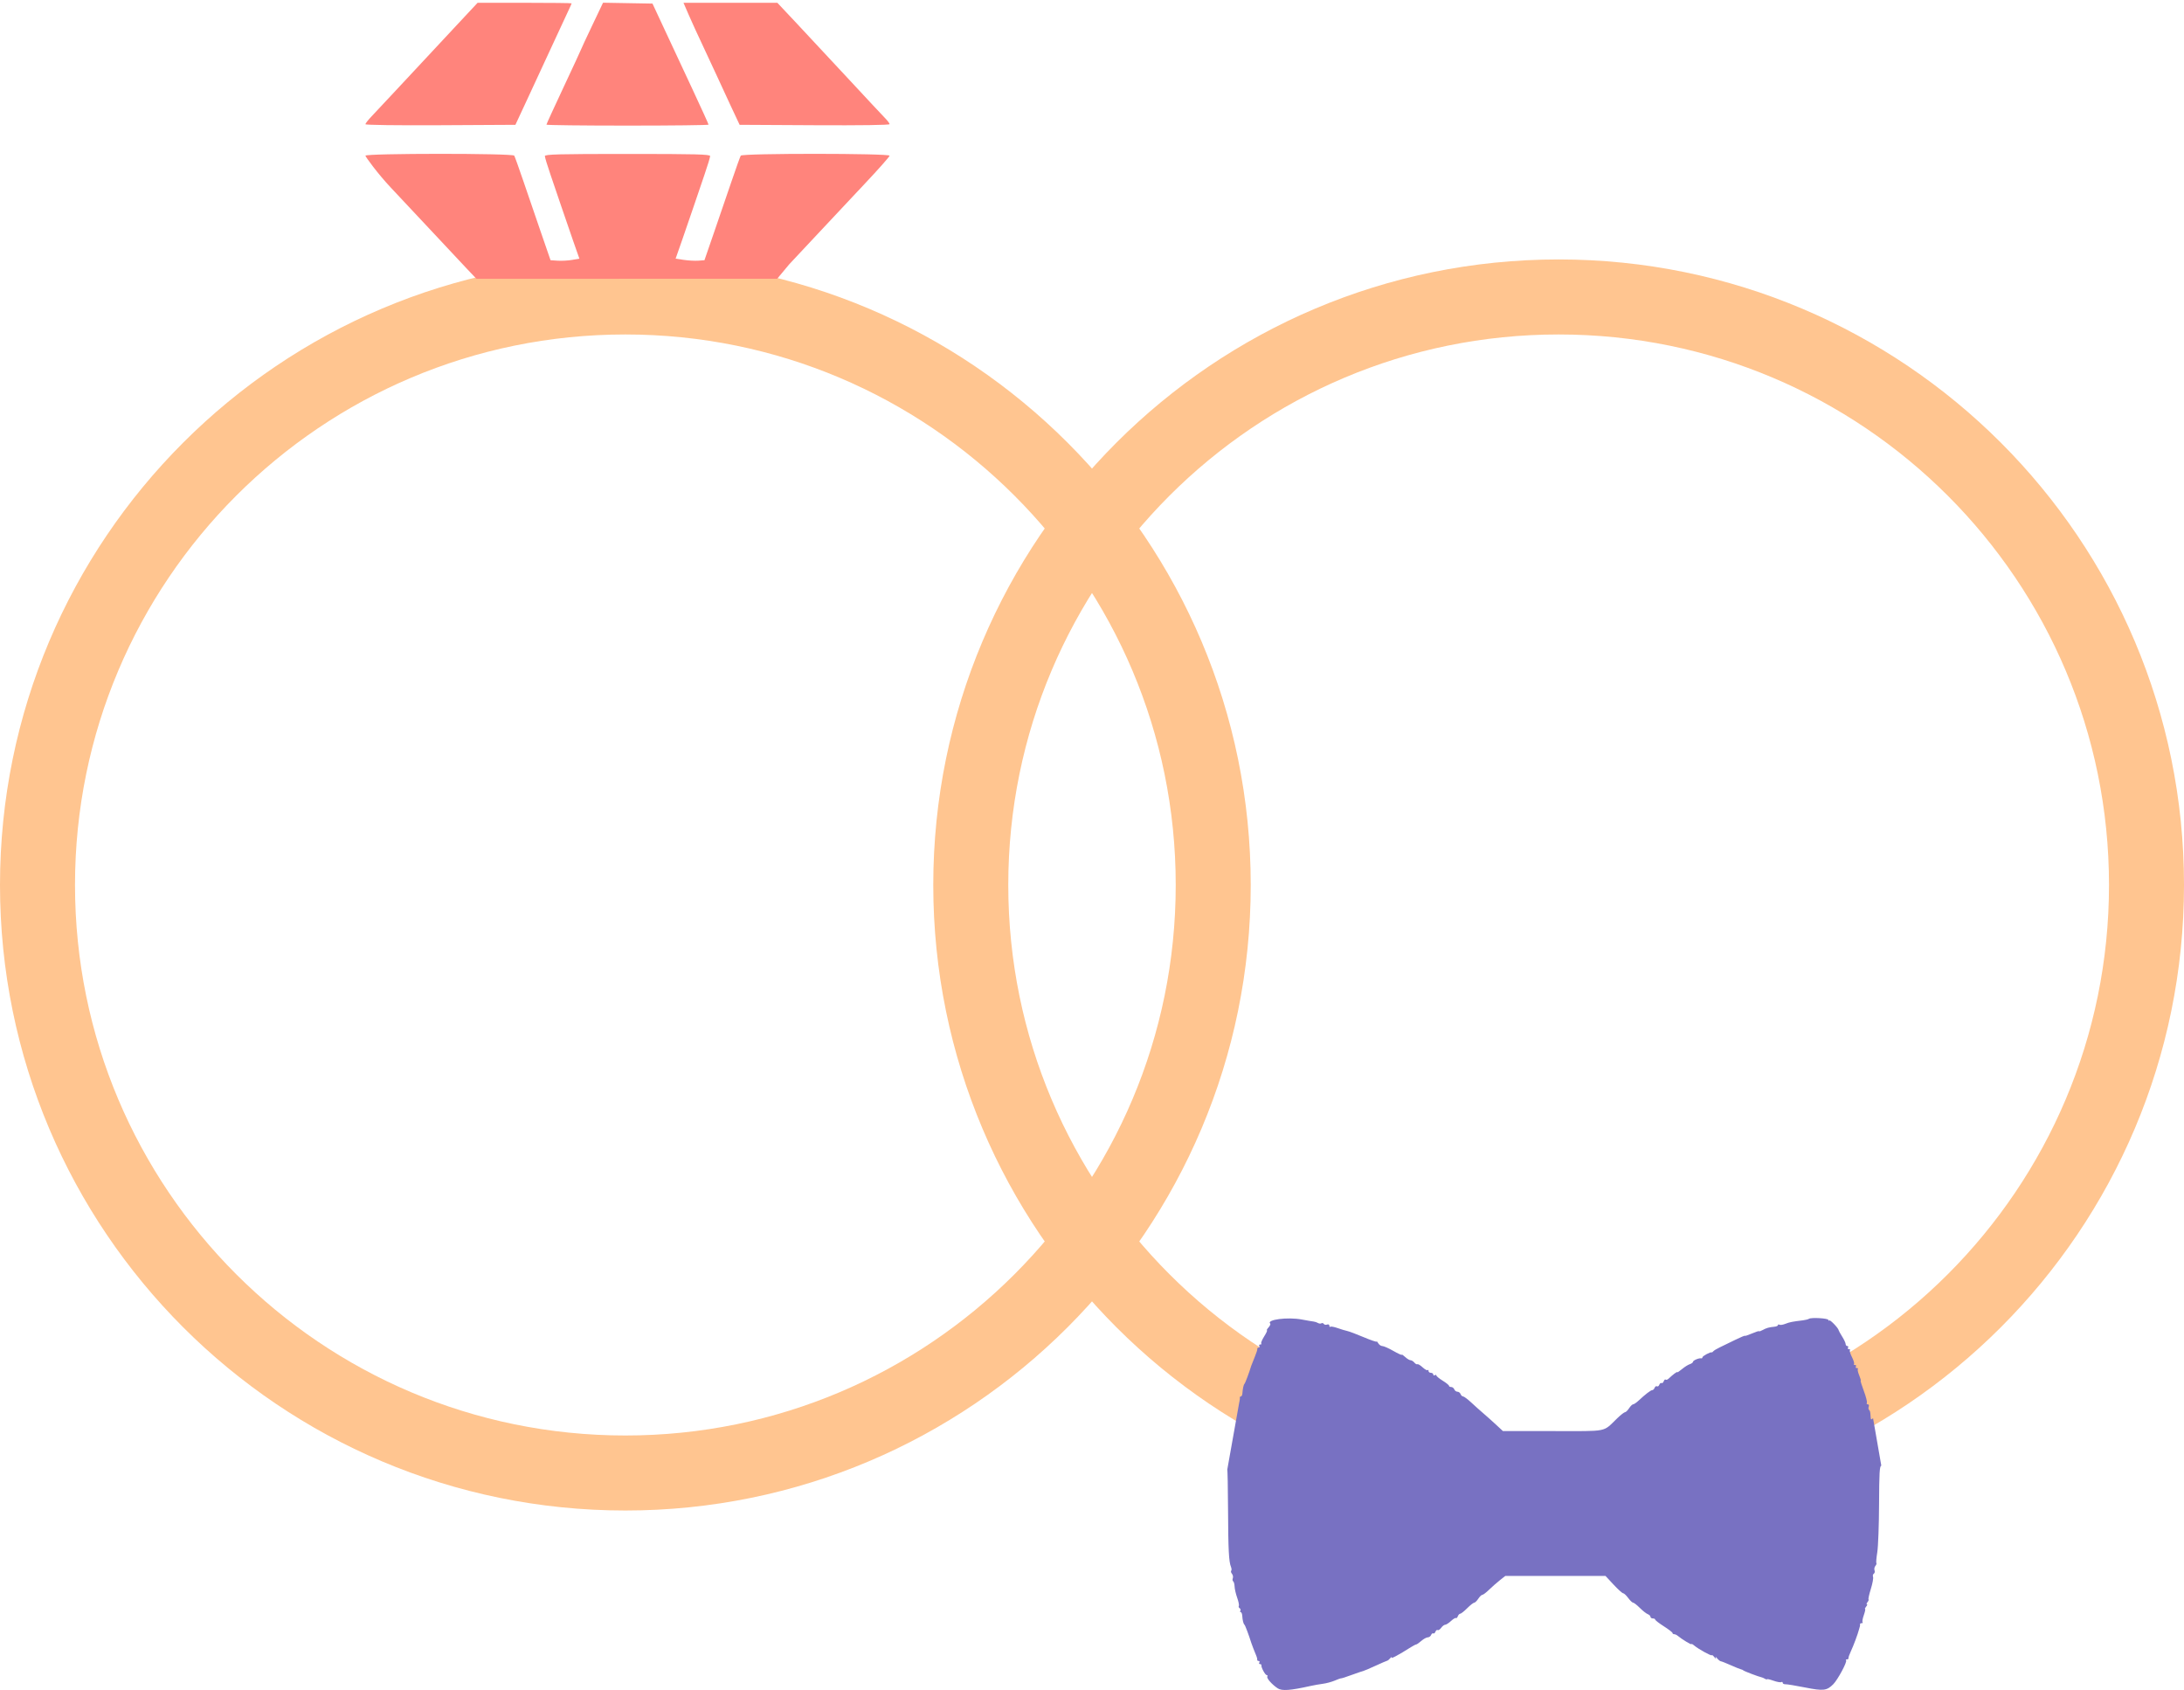
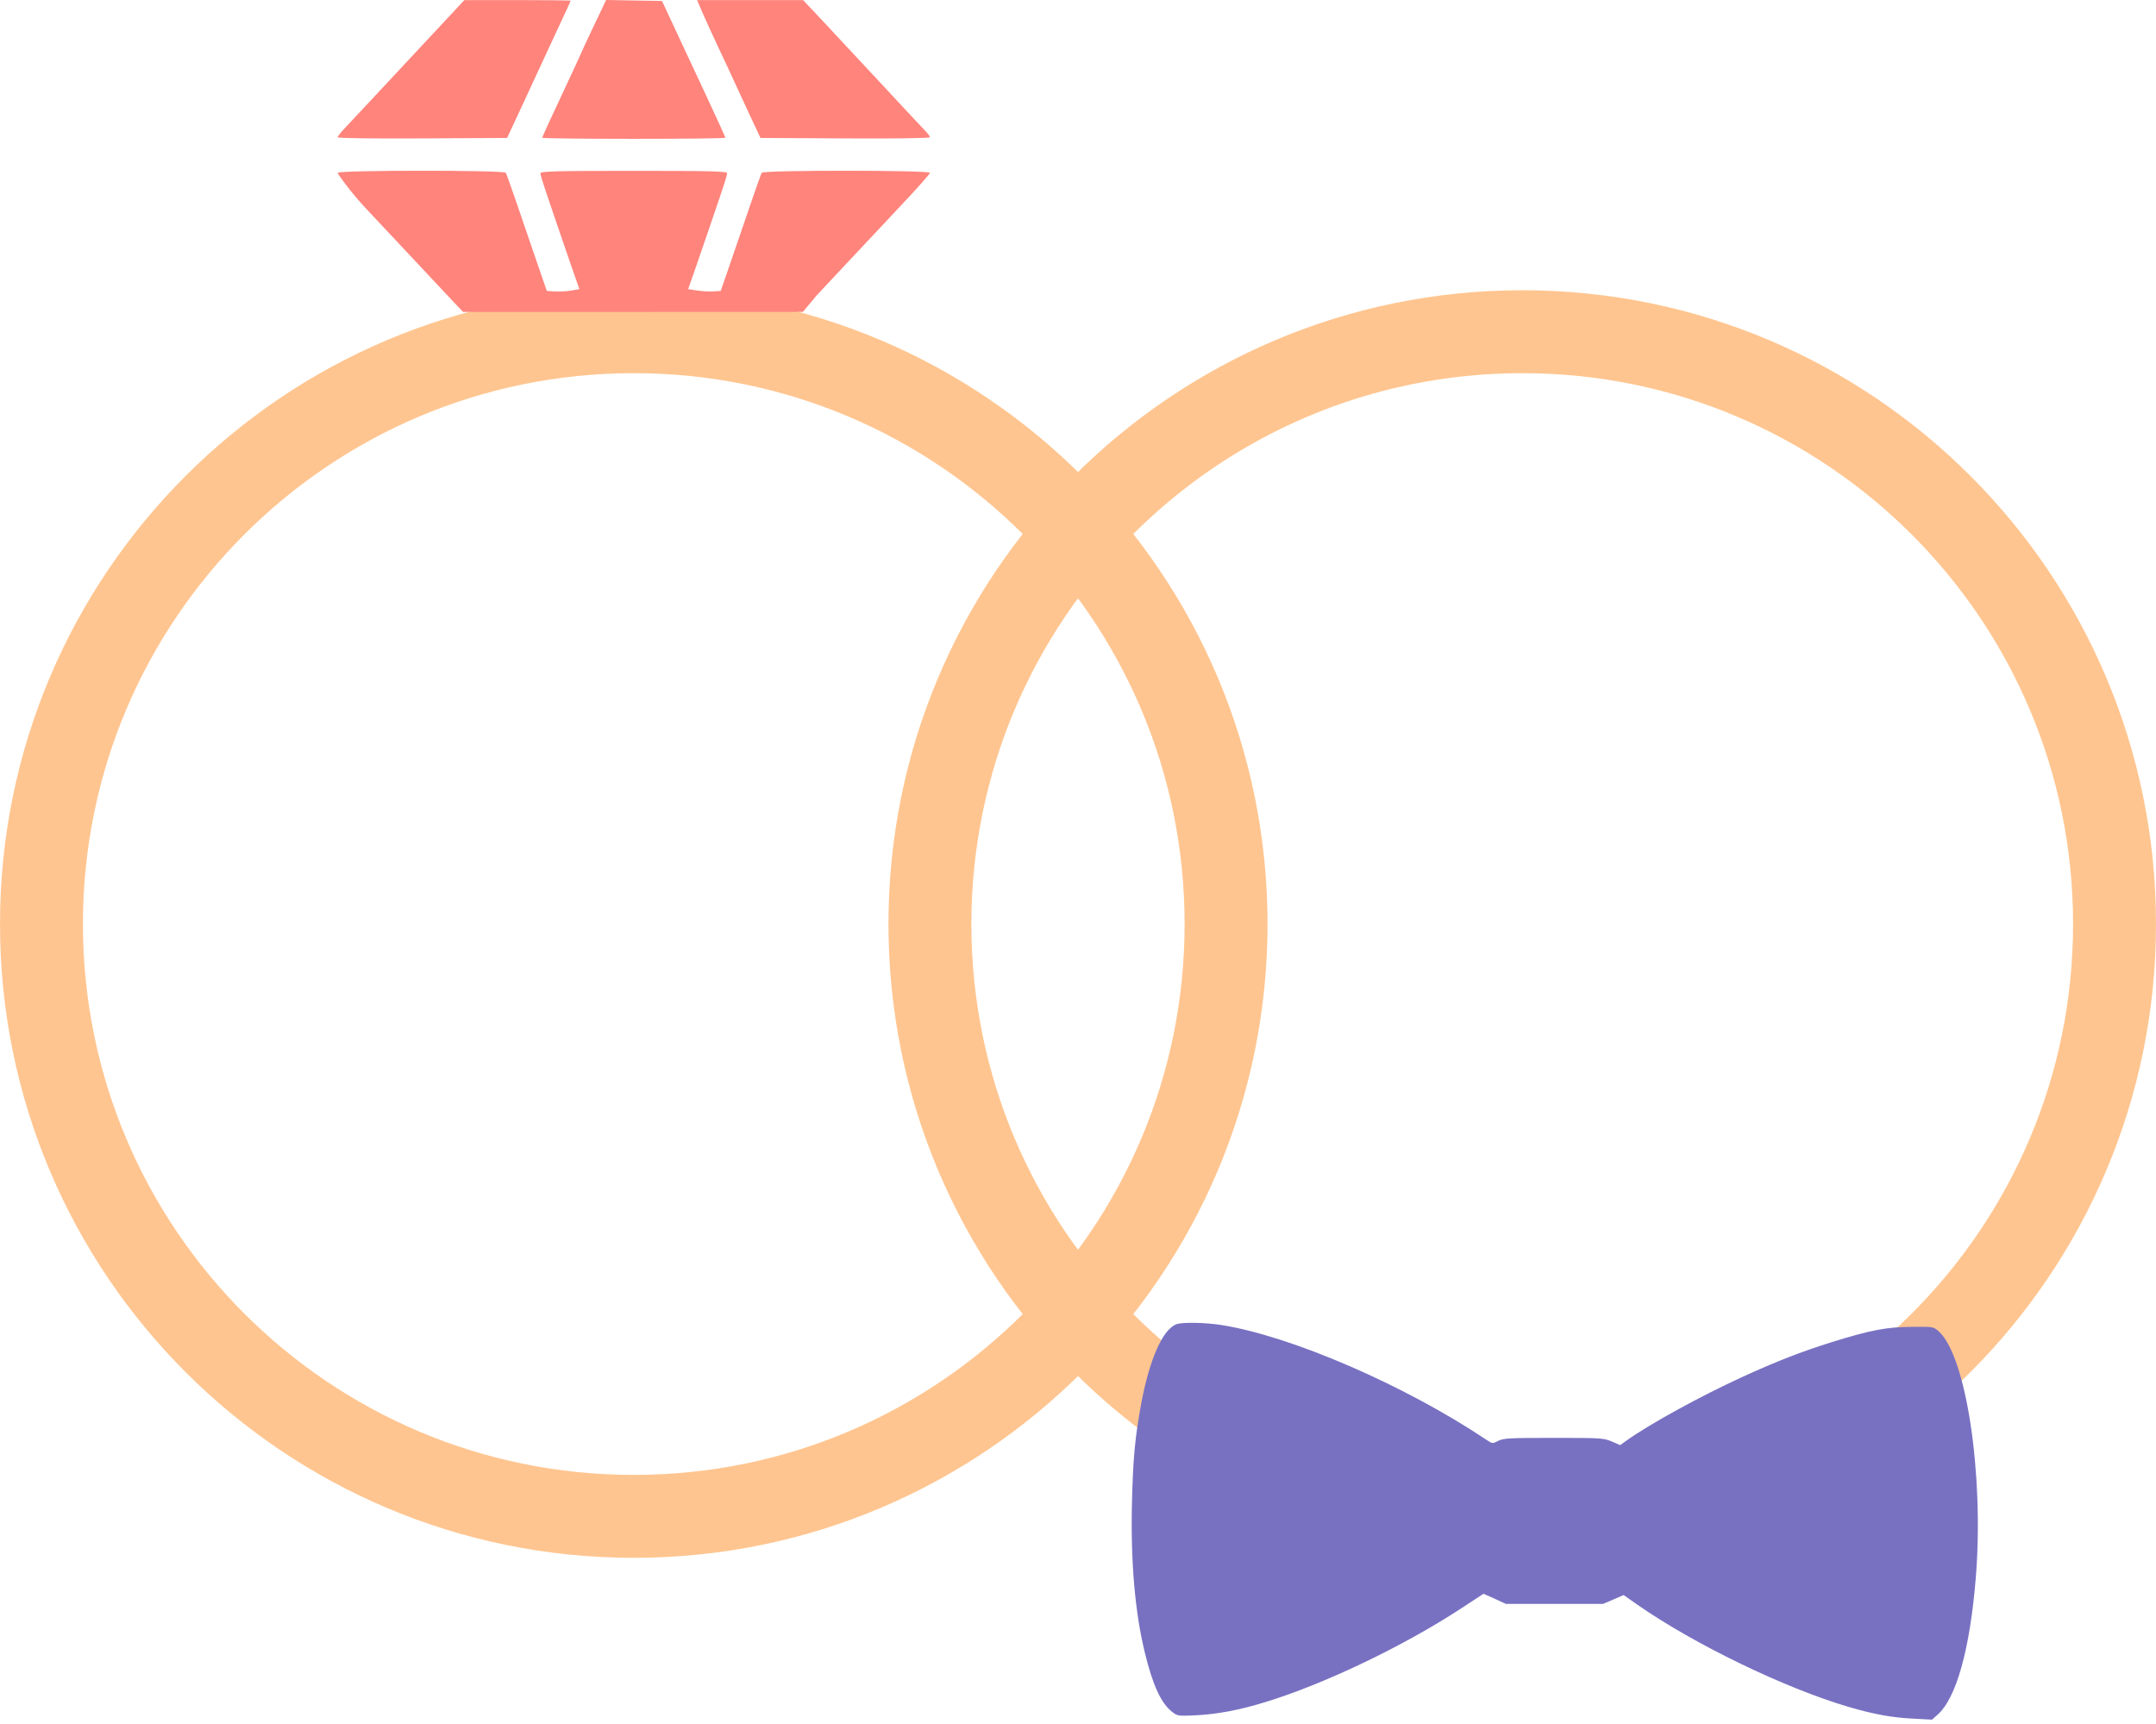
- <svg xmlns="http://www.w3.org/2000/svg" width="107.735mm" height="83.343mm" viewBox="0 0 107.735 83.343" version="1.1" id="svg8">
-   <defs id="defs2" />
-   <g id="layer1" transform="translate(-0.350666,-5.284728)">
-     <g id="svgg" transform="matrix(0.2645833,0,0,0.2645833,45.74016,9.926753)">
-       <g id="rings" style="stroke:#ffc590;stroke-opacity:1">
-         <circle r="109.602" cy="147.407" cx="-54.957" id="path855" style="fill:none;fill-opacity:1;stroke-width:13.984;stroke-linecap:round;stroke-linejoin:round;stroke-miterlimit:4;stroke-dasharray:none;stroke-dashoffset:0;stroke-opacity:1" />
-         <circle style="fill:none;fill-opacity:1;stroke-width:13.984;stroke-linecap:round;stroke-linejoin:round;stroke-miterlimit:4;stroke-dasharray:none;stroke-dashoffset:0;stroke-opacity:1" id="circle857" cx="119.043" cy="147.407" r="109.602" />
-       </g>
-       <path d="m 57.259,256.399 c 0.061,-0.06 0.127,3.279 0.147,7.422 0.037,7.567 0.148,9.725 0.552,10.699 0.119,0.289 0.136,0.607 0.037,0.706 -0.099,0.1 -0.035,0.356 0.143,0.571 0.179,0.214 0.249,0.585 0.157,0.824 -0.091,0.239 -0.06,0.501 0.069,0.581 0.13,0.08 0.248,0.513 0.263,0.963 0.016,0.45 0.233,1.393 0.484,2.096 0.25,0.703 0.388,1.387 0.306,1.52 -0.082,0.133 -0.013,0.327 0.153,0.43 0.167,0.103 0.227,0.31 0.135,0.46 -0.093,0.15 -0.062,0.273 0.068,0.273 0.131,0.001 0.257,0.298 0.281,0.661 0.057,0.88 0.213,1.508 0.419,1.687 0.136,0.119 0.845,2.008 1.265,3.375 0.092,0.3 0.637,1.704 0.969,2.494 0.102,0.243 0.164,0.54 0.138,0.661 -0.025,0.121 0.093,0.22 0.264,0.22 0.171,0 0.23,0.132 0.13,0.293 -0.1,0.162 -0.042,0.294 0.129,0.294 0.171,0 0.288,0.099 0.26,0.22 -0.085,0.365 0.713,1.834 0.996,1.834 0.145,0 0.192,0.115 0.105,0.257 -0.186,0.301 0.876,1.507 1.945,2.208 0.775,0.508 2.338,0.396 6.044,-0.431 0.694,-0.155 1.766,-0.346 2.382,-0.423 0.615,-0.077 1.599,-0.341 2.185,-0.586 0.585,-0.244 1.098,-0.435 1.139,-0.422 0.112,0.033 0.789,-0.184 2.423,-0.777 0.807,-0.293 1.599,-0.56 1.761,-0.593 0.161,-0.033 1.184,-0.469 2.273,-0.969 1.089,-0.501 2.079,-0.929 2.201,-0.952 0.122,-0.023 0.396,-0.253 0.61,-0.511 0.214,-0.258 0.301,-0.298 0.195,-0.09 -0.169,0.331 1.228,-0.413 3.672,-1.955 0.403,-0.255 0.822,-0.467 0.93,-0.471 0.108,-0.004 0.538,-0.305 0.956,-0.668 0.418,-0.363 0.961,-0.66 1.207,-0.66 0.246,0 0.522,-0.198 0.615,-0.439 0.093,-0.241 0.273,-0.374 0.4,-0.295 0.128,0.079 0.311,-0.062 0.408,-0.314 0.096,-0.251 0.284,-0.389 0.417,-0.307 0.133,0.082 0.427,-0.108 0.654,-0.422 0.226,-0.314 0.561,-0.571 0.744,-0.571 0.183,0 0.674,-0.316 1.091,-0.703 0.417,-0.386 0.83,-0.632 0.917,-0.545 0.086,0.087 0.241,-0.059 0.343,-0.324 0.101,-0.265 0.307,-0.482 0.456,-0.482 0.15,0 0.735,-0.463 1.299,-1.027 0.565,-0.565 1.152,-1.028 1.305,-1.028 0.152,0 0.493,-0.33 0.757,-0.733 0.265,-0.404 0.607,-0.734 0.76,-0.734 0.154,0 0.721,-0.429 1.259,-0.954 0.539,-0.524 1.44,-1.317 2.002,-1.761 l 1.022,-0.807 h 9.339 9.34 l 1.502,1.615 c 0.826,0.887 1.632,1.614 1.79,1.614 0.159,0 0.581,0.396 0.939,0.88 0.358,0.484 0.775,0.88 0.926,0.88 0.151,0 0.711,0.437 1.245,0.971 0.534,0.533 1.198,1.057 1.477,1.164 0.279,0.107 0.507,0.331 0.507,0.497 0,0.167 0.198,0.303 0.44,0.303 0.242,0 0.441,0.099 0.442,0.22 0.001,0.121 0.727,0.683 1.613,1.247 0.886,0.565 1.611,1.127 1.612,1.248 0.001,0.121 0.139,0.22 0.308,0.22 0.168,0 0.465,0.134 0.66,0.297 0.754,0.634 2.555,1.73 2.555,1.556 0,-0.101 0.231,0.013 0.514,0.253 0.8,0.679 3.301,2.052 3.301,1.812 0,-0.118 0.208,0.041 0.462,0.354 0.255,0.314 0.377,0.372 0.272,0.13 -0.114,-0.264 -0.016,-0.227 0.245,0.093 0.24,0.293 0.546,0.54 0.682,0.55 0.136,0.009 0.973,0.339 1.861,0.734 0.888,0.395 1.746,0.742 1.908,0.771 0.161,0.029 0.359,0.119 0.44,0.2 0.154,0.154 2.869,1.184 3.375,1.281 0.161,0.031 0.458,0.159 0.66,0.285 0.202,0.126 0.367,0.161 0.367,0.078 0,-0.083 0.542,0.04 1.205,0.274 0.663,0.234 1.323,0.352 1.467,0.263 0.145,-0.089 0.263,-0.03 0.263,0.131 0,0.161 0.231,0.282 0.513,0.27 0.283,-0.013 1.93,0.257 3.661,0.6 3.412,0.677 4.047,0.603 5.257,-0.61 0.833,-0.835 2.638,-4.199 2.387,-4.449 -0.098,-0.098 -0.023,-0.178 0.165,-0.178 0.188,0 0.315,-0.099 0.281,-0.22 -0.034,-0.121 0.158,-0.682 0.427,-1.247 0.487,-1.023 1.326,-3.271 1.534,-4.109 0.061,-0.242 0.136,-0.506 0.167,-0.587 0.031,-0.08 0.042,-0.245 0.022,-0.366 -0.019,-0.121 0.12,-0.22 0.308,-0.22 0.188,0 0.265,-0.078 0.169,-0.174 -0.095,-0.095 0.009,-0.689 0.232,-1.32 0.222,-0.631 0.328,-1.148 0.235,-1.148 -0.093,0 -0.005,-0.198 0.196,-0.44 0.201,-0.242 0.267,-0.44 0.146,-0.44 -0.12,0 -0.071,-0.177 0.109,-0.394 0.179,-0.217 0.267,-0.453 0.194,-0.526 -0.073,-0.073 0.123,-0.951 0.434,-1.953 0.312,-1.001 0.496,-2.005 0.409,-2.232 -0.087,-0.226 -0.023,-0.495 0.142,-0.597 0.165,-0.103 0.226,-0.382 0.134,-0.621 -0.092,-0.239 -0.021,-0.61 0.157,-0.825 0.178,-0.214 0.262,-0.451 0.187,-0.527 -0.075,-0.075 0,-0.987 0.168,-2.027 0.168,-1.04 0.317,-5.093 0.332,-9.007 0.021,-5.754 0.102,-7.116 0.421,-7.116 l -1.542,-8.857 c -0.345,0.325 -0.417,0.29 -0.448,-0.22 -0.058,-0.963 -0.097,-1.133 -0.31,-1.346 -0.11,-0.11 -0.128,-0.385 -0.042,-0.611 0.087,-0.227 0.004,-0.412 -0.184,-0.412 -0.188,0 -0.266,-0.123 -0.173,-0.273 0.093,-0.151 -0.157,-1.141 -0.556,-2.201 -0.4,-1.061 -0.664,-1.928 -0.588,-1.928 0.075,0 -0.052,-0.451 -0.282,-1.003 -0.231,-0.552 -0.342,-1.08 -0.249,-1.174 0.094,-0.094 0.009,-0.171 -0.189,-0.171 -0.197,0 -0.278,-0.132 -0.178,-0.293 0.1,-0.162 0.02,-0.294 -0.178,-0.294 -0.198,0 -0.278,-0.082 -0.177,-0.183 0.101,-0.1 -0.07,-0.678 -0.379,-1.284 -0.309,-0.606 -0.479,-1.184 -0.378,-1.284 0.1,-0.101 0.021,-0.183 -0.177,-0.183 -0.198,0 -0.278,-0.132 -0.178,-0.294 0.099,-0.161 0.041,-0.293 -0.13,-0.293 -0.171,0 -0.311,-0.165 -0.312,-0.367 0,-0.202 -0.291,-0.829 -0.646,-1.394 -0.355,-0.565 -0.652,-1.101 -0.659,-1.191 -0.032,-0.372 -1.577,-1.991 -1.742,-1.825 -0.099,0.098 -0.18,0.058 -0.18,-0.09 0,-0.313 -3.141,-0.504 -3.601,-0.22 -0.171,0.106 -0.685,0.237 -1.142,0.292 -1.971,0.235 -2.492,0.339 -3.278,0.652 -0.458,0.183 -0.953,0.257 -1.101,0.166 -0.148,-0.092 -0.269,-0.06 -0.269,0.071 0,0.131 -0.297,0.266 -0.66,0.3 -1.022,0.098 -1.486,0.229 -2.201,0.622 -0.363,0.2 -0.66,0.297 -0.66,0.217 0,-0.081 -0.595,0.108 -1.321,0.419 -0.726,0.311 -1.321,0.507 -1.321,0.434 0,-0.072 -0.825,0.274 -1.834,0.769 -1.009,0.496 -2.296,1.121 -2.861,1.39 -0.565,0.269 -1.108,0.599 -1.207,0.734 -0.099,0.134 -0.231,0.221 -0.293,0.193 -0.237,-0.109 -1.728,0.694 -1.728,0.929 0,0.136 -0.099,0.22 -0.22,0.188 -0.386,-0.102 -1.541,0.382 -1.541,0.645 0,0.14 -0.265,0.338 -0.589,0.441 -0.323,0.103 -0.984,0.52 -1.467,0.926 -0.483,0.407 -0.879,0.663 -0.879,0.57 0,-0.161 -0.805,0.44 -1.612,1.204 -0.205,0.194 -0.451,0.275 -0.547,0.178 -0.096,-0.096 -0.258,0.042 -0.359,0.306 -0.102,0.264 -0.289,0.416 -0.417,0.337 -0.127,-0.079 -0.31,0.063 -0.407,0.314 -0.096,0.251 -0.295,0.384 -0.44,0.294 -0.146,-0.09 -0.341,0.033 -0.433,0.274 -0.093,0.242 -0.293,0.439 -0.446,0.439 -0.28,0 -1.266,0.757 -2.58,1.981 -0.39,0.363 -0.832,0.66 -0.983,0.66 -0.15,0 -0.489,0.33 -0.754,0.734 -0.264,0.403 -0.603,0.734 -0.752,0.734 -0.149,0 -0.788,0.495 -1.42,1.1 -2.806,2.688 -1.481,2.421 -12.006,2.421 h -9.342 l -1.345,-1.247 c -0.74,-0.686 -1.781,-1.616 -2.313,-2.066 -0.532,-0.451 -1.529,-1.342 -2.215,-1.981 -0.687,-0.639 -1.384,-1.162 -1.55,-1.162 -0.167,0 -0.379,-0.198 -0.472,-0.44 -0.093,-0.243 -0.357,-0.441 -0.587,-0.441 -0.229,0 -0.494,-0.198 -0.587,-0.44 -0.092,-0.242 -0.352,-0.44 -0.577,-0.44 -0.225,0 -0.409,-0.101 -0.409,-0.224 0,-0.124 -0.528,-0.551 -1.174,-0.95 -0.646,-0.399 -1.174,-0.834 -1.174,-0.967 0,-0.133 -0.132,-0.16 -0.293,-0.06 -0.162,0.1 -0.294,0.041 -0.294,-0.129 0,-0.171 -0.198,-0.311 -0.44,-0.311 -0.242,0 -0.44,-0.154 -0.44,-0.343 0,-0.188 -0.08,-0.262 -0.178,-0.164 -0.098,0.098 -0.519,-0.137 -0.934,-0.522 -0.416,-0.385 -0.849,-0.643 -0.963,-0.573 -0.113,0.07 -0.37,-0.069 -0.569,-0.309 -0.2,-0.24 -0.52,-0.437 -0.712,-0.437 -0.192,0 -0.638,-0.269 -0.991,-0.598 -0.353,-0.329 -0.642,-0.518 -0.642,-0.419 0,0.099 -0.71,-0.226 -1.577,-0.722 -0.867,-0.496 -1.785,-0.902 -2.039,-0.902 -0.255,0 -0.598,-0.231 -0.763,-0.514 -0.164,-0.282 -0.303,-0.426 -0.308,-0.319 -0.005,0.107 -1.098,-0.265 -2.43,-0.827 -1.331,-0.561 -2.699,-1.077 -3.039,-1.146 -0.34,-0.069 -1.153,-0.314 -1.807,-0.545 -0.655,-0.231 -1.268,-0.342 -1.364,-0.246 -0.095,0.095 -0.173,0.005 -0.173,-0.201 0,-0.208 -0.191,-0.3 -0.431,-0.208 -0.237,0.091 -0.51,0.037 -0.607,-0.12 -0.097,-0.157 -0.299,-0.21 -0.449,-0.117 -0.151,0.093 -0.436,0.068 -0.635,-0.055 -0.199,-0.123 -0.562,-0.244 -0.807,-0.27 -0.245,-0.026 -1.238,-0.196 -2.207,-0.379 -2.646,-0.5 -6.64,0.018 -5.893,0.765 0.094,0.095 -0.047,0.414 -0.314,0.71 -0.268,0.295 -0.398,0.537 -0.291,0.537 0.108,0 -0.128,0.514 -0.524,1.142 -0.397,0.628 -0.641,1.222 -0.542,1.32 0.098,0.099 0.017,0.179 -0.181,0.179 -0.198,0 -0.278,0.132 -0.178,0.294 0.1,0.161 0.041,0.293 -0.13,0.293 -0.171,0 -0.28,0.099 -0.243,0.22 0.037,0.121 -0.183,0.815 -0.488,1.541 -0.306,0.726 -0.595,1.453 -0.643,1.614 -0.358,1.206 -1.125,3.255 -1.262,3.375 -0.168,0.146 -0.322,0.852 -0.4,1.834 -0.023,0.283 -0.145,0.514 -0.272,0.514 -0.127,0 -0.215,0.099 -0.196,0.22 0.019,0.121 0.004,0.352 -0.034,0.513 -0.037,0.162 -0.088,0.426 -0.113,0.587" id="suitfly" style="fill:#7871c2;fill-opacity:1;fill-rule:evenodd;stroke:none" />
-       <path d="m -86.138,-13.136 c -6.363,6.814 -6.843,7.329 -11.001,11.795 -2.245,2.411 -4.578,4.903 -5.183,5.538 -0.605,0.634 -1.101,1.271 -1.101,1.414 0,0.15 5.962,0.229 13.983,0.185 l 13.983,-0.076 2.117,-4.549 c 1.164,-2.502 3.336,-7.19 4.828,-10.418 1.491,-3.228 2.896,-6.253 3.122,-6.722 0.227,-0.468 0.412,-0.897 0.412,-0.953 0,-0.056 -3.944,-0.102 -8.765,-0.102 h -8.764 l -3.631,3.888 m 24.969,0.4 c -1.126,2.367 -2.048,4.347 -2.048,4.4 0,0.053 -1.453,3.191 -3.228,6.973 -1.776,3.782 -3.229,6.956 -3.229,7.053 0,0.097 6.802,0.177 15.114,0.177 8.313,0 15.114,-0.08 15.114,-0.178 0,-0.097 -1.305,-2.97 -2.9,-6.383 -1.595,-3.413 -3.948,-8.45 -5.228,-11.194 l -2.328,-4.989 -4.609,-0.081 -4.609,-0.081 -2.049,4.303 m 18.034,-2.014 c 0.542,1.251 1.767,3.926 2.724,5.943 0.956,2.018 2.06,4.388 2.452,5.267 0.393,0.88 1.522,3.323 2.509,5.43 l 1.796,3.83 13.978,0.076 c 8.507,0.047 13.979,-0.031 13.979,-0.197 0,-0.151 -0.368,-0.647 -0.818,-1.104 -0.449,-0.456 -3.513,-3.735 -6.808,-7.286 -3.295,-3.551 -7.634,-8.206 -9.643,-10.345 l -3.653,-3.888 h -8.75 -8.75 l 0.984,2.274 m -60.288,26.225 c 0,0.179 2.257,3.324 4.8,6.017 2.542,2.692 6.338,6.739 8.435,8.991 2.097,2.253 4.635,4.961 5.64,6.019 l 1.828,1.922 56.067,-0.013 2.264,-2.711 c 1.002,-1.053 3.538,-3.759 5.635,-6.012 2.097,-2.252 5.893,-6.299 8.435,-8.991 2.542,-2.693 4.622,-5.043 4.622,-5.222 0,-0.454 -27.466,-0.464 -27.747,-0.009 -0.108,0.174 -0.9,2.386 -1.761,4.915 -0.86,2.53 -2.339,6.844 -3.286,9.588 l -1.721,4.989 -1.158,0.084 c -0.637,0.047 -1.846,-0.019 -2.688,-0.146 l -1.53,-0.231 1.183,-3.375 c 0.651,-1.856 1.627,-4.696 2.17,-6.31 0.543,-1.614 1.458,-4.306 2.034,-5.982 0.577,-1.676 1.048,-3.228 1.048,-3.448 0,-0.334 -2.58,-0.401 -15.407,-0.401 -12.827,0 -15.407,0.067 -15.407,0.401 0,0.22 0.472,1.772 1.048,3.448 0.576,1.676 1.492,4.368 2.035,5.982 0.542,1.614 1.519,4.454 2.17,6.31 l 1.183,3.375 -1.355,0.234 c -0.745,0.129 -1.955,0.195 -2.688,0.147 l -1.333,-0.088 -1.722,-4.989 c -0.946,-2.744 -2.425,-7.058 -3.286,-9.588 -0.861,-2.529 -1.653,-4.741 -1.76,-4.915 -0.281,-0.455 -27.748,-0.445 -27.748,0.009" id="diamond" style="fill:#ff847c;fill-opacity:1;fill-rule:evenodd;stroke:#ffc590;stroke-opacity:0" />
+ <svg xmlns="http://www.w3.org/2000/svg" width="364" height="291" fill="none" viewBox="0 0 364 291">
+   <g class="Group 1">
+     <g class="rings">
+       <path stroke="#FFC590" stroke-linecap="round" stroke-linejoin="round" stroke-width="14" d="M257 256c55.228 0 100-44.772 100-100S312.228 56 257 56s-100 44.772-100 100 44.772 100 100 100Z" class="circle-right" />
+       <path stroke="#FFC590" stroke-linecap="round" stroke-linejoin="round" stroke-width="14" d="M107 256c55.228 0 100-44.772 100-100S162.228 56 107 56 7 100.772 7 156s44.772 100 100 100Z" class="circle-left" />
    </g>
+     <path fill="#7871C2" d="M198.611 223.567c-2.322.871-4.554 5.932-5.953 13.47-1.042 5.742-1.369 9.116-1.548 16.735-.238 9.742.506 18.45 2.173 25.226 1.34 5.524 2.738 8.545 4.614 10.014.923.708 1.012.708 4.017.572 3.661-.191 7.263-.87 11.639-2.205 10.001-3.047 23.335-9.442 33.008-15.755l3.899-2.557 1.906.843 1.874.87h16.399l1.726-.734 1.757-.762 2.323 1.632c9.614 6.695 24.853 14.069 35.657 17.252 4.286 1.252 7.352 1.824 11.013 1.988l3.066.162.893-.789c3.215-2.776 5.537-11.129 6.519-23.376 1.369-17.388-1.666-37.363-6.31-41.417-.863-.762-.923-.762-4.494-.734-4.226.027-6.965.544-13.453 2.557-5.209 1.633-9.347 3.239-15.299 5.96-7.084 3.266-15.478 7.865-19.406 10.667l-1.101.789-1.428-.626c-1.4-.572-1.786-.598-9.793-.598-7.531 0-8.423.054-9.346.49-.982.517-.982.517-2.083-.217-13.724-9.171-32.833-17.443-44.619-19.321-2.708-.435-6.696-.517-7.65-.136Z" class="bow-tie" />
+     <path fill="#FF847C" fill-rule="evenodd" d="M74.687 3.994c-6.51 6.972-7.002 7.5-11.257 12.07a1136.447 1136.447 0 0 1-5.303 5.666c-.62.649-1.127 1.3-1.127 1.447 0 .154 6.1.234 14.308.19l14.309-.078 2.166-4.655c1.191-2.56 3.414-7.358 4.94-10.66a1146.2 1146.2 0 0 1 3.195-6.88c.232-.478.422-.917.422-.974 0-.058-4.036-.105-8.97-.105h-8.967l-3.716 3.979Zm25.55.41c-1.152 2.421-2.095 4.447-2.095 4.502 0 .054-1.487 3.265-3.303 7.135-1.818 3.87-3.305 7.118-3.305 7.217 0 .1 6.96.181 15.466.181s15.466-.082 15.466-.182c0-.1-1.336-3.04-2.968-6.532s-4.04-8.646-5.349-11.454L111.766.166 107.05.083 102.334 0l-2.097 4.403Zm18.454-2.062a246.98 246.98 0 0 0 2.787 6.082 364.45 364.45 0 0 1 2.509 5.39c.402.9 1.558 3.4 2.568 5.555l1.837 3.92 14.304.077c8.705.048 14.304-.031 14.304-.201 0-.155-.377-.662-.837-1.13-.459-.466-3.595-3.822-6.966-7.456a3059.526 3059.526 0 0 0-9.868-10.585L135.591.015h-17.907l1.007 2.327ZM57 29.177c0 .184 2.31 3.402 4.911 6.158 2.602 2.755 6.486 6.896 8.632 9.2 2.145 2.306 4.743 5.077 5.771 6.16l1.87 1.966 57.372-.013 2.317-2.775a1028.52 1028.52 0 0 0 5.766-6.152 2277.23 2277.23 0 0 1 8.631-9.2c2.602-2.756 4.73-5.16 4.73-5.344 0-.464-28.105-.474-28.393-.009-.11.178-.921 2.442-1.802 5.03-.88 2.588-2.393 7.003-3.362 9.81l-1.761 5.106-1.185.086c-.652.048-1.889-.02-2.751-.15l-1.565-.236 1.21-3.453c.666-1.9 1.665-4.806 2.221-6.457.555-1.652 1.492-4.407 2.081-6.122.591-1.714 1.073-3.303 1.073-3.528 0-.341-2.641-.41-15.766-.41-13.126 0-15.766.069-15.766.41 0 .225.484 1.813 1.073 3.528.59 1.716 1.527 4.47 2.082 6.122a626.311 626.311 0 0 0 2.22 6.456l1.211 3.454-1.386.24c-.763.131-2 .199-2.75.15l-1.365-.09-1.762-5.105c-.968-2.808-2.481-7.223-3.362-9.811-.881-2.588-1.692-4.852-1.801-5.03-.288-.465-28.394-.455-28.394.01" class="diamond" clip-rule="evenodd" />
  </g>
</svg>
